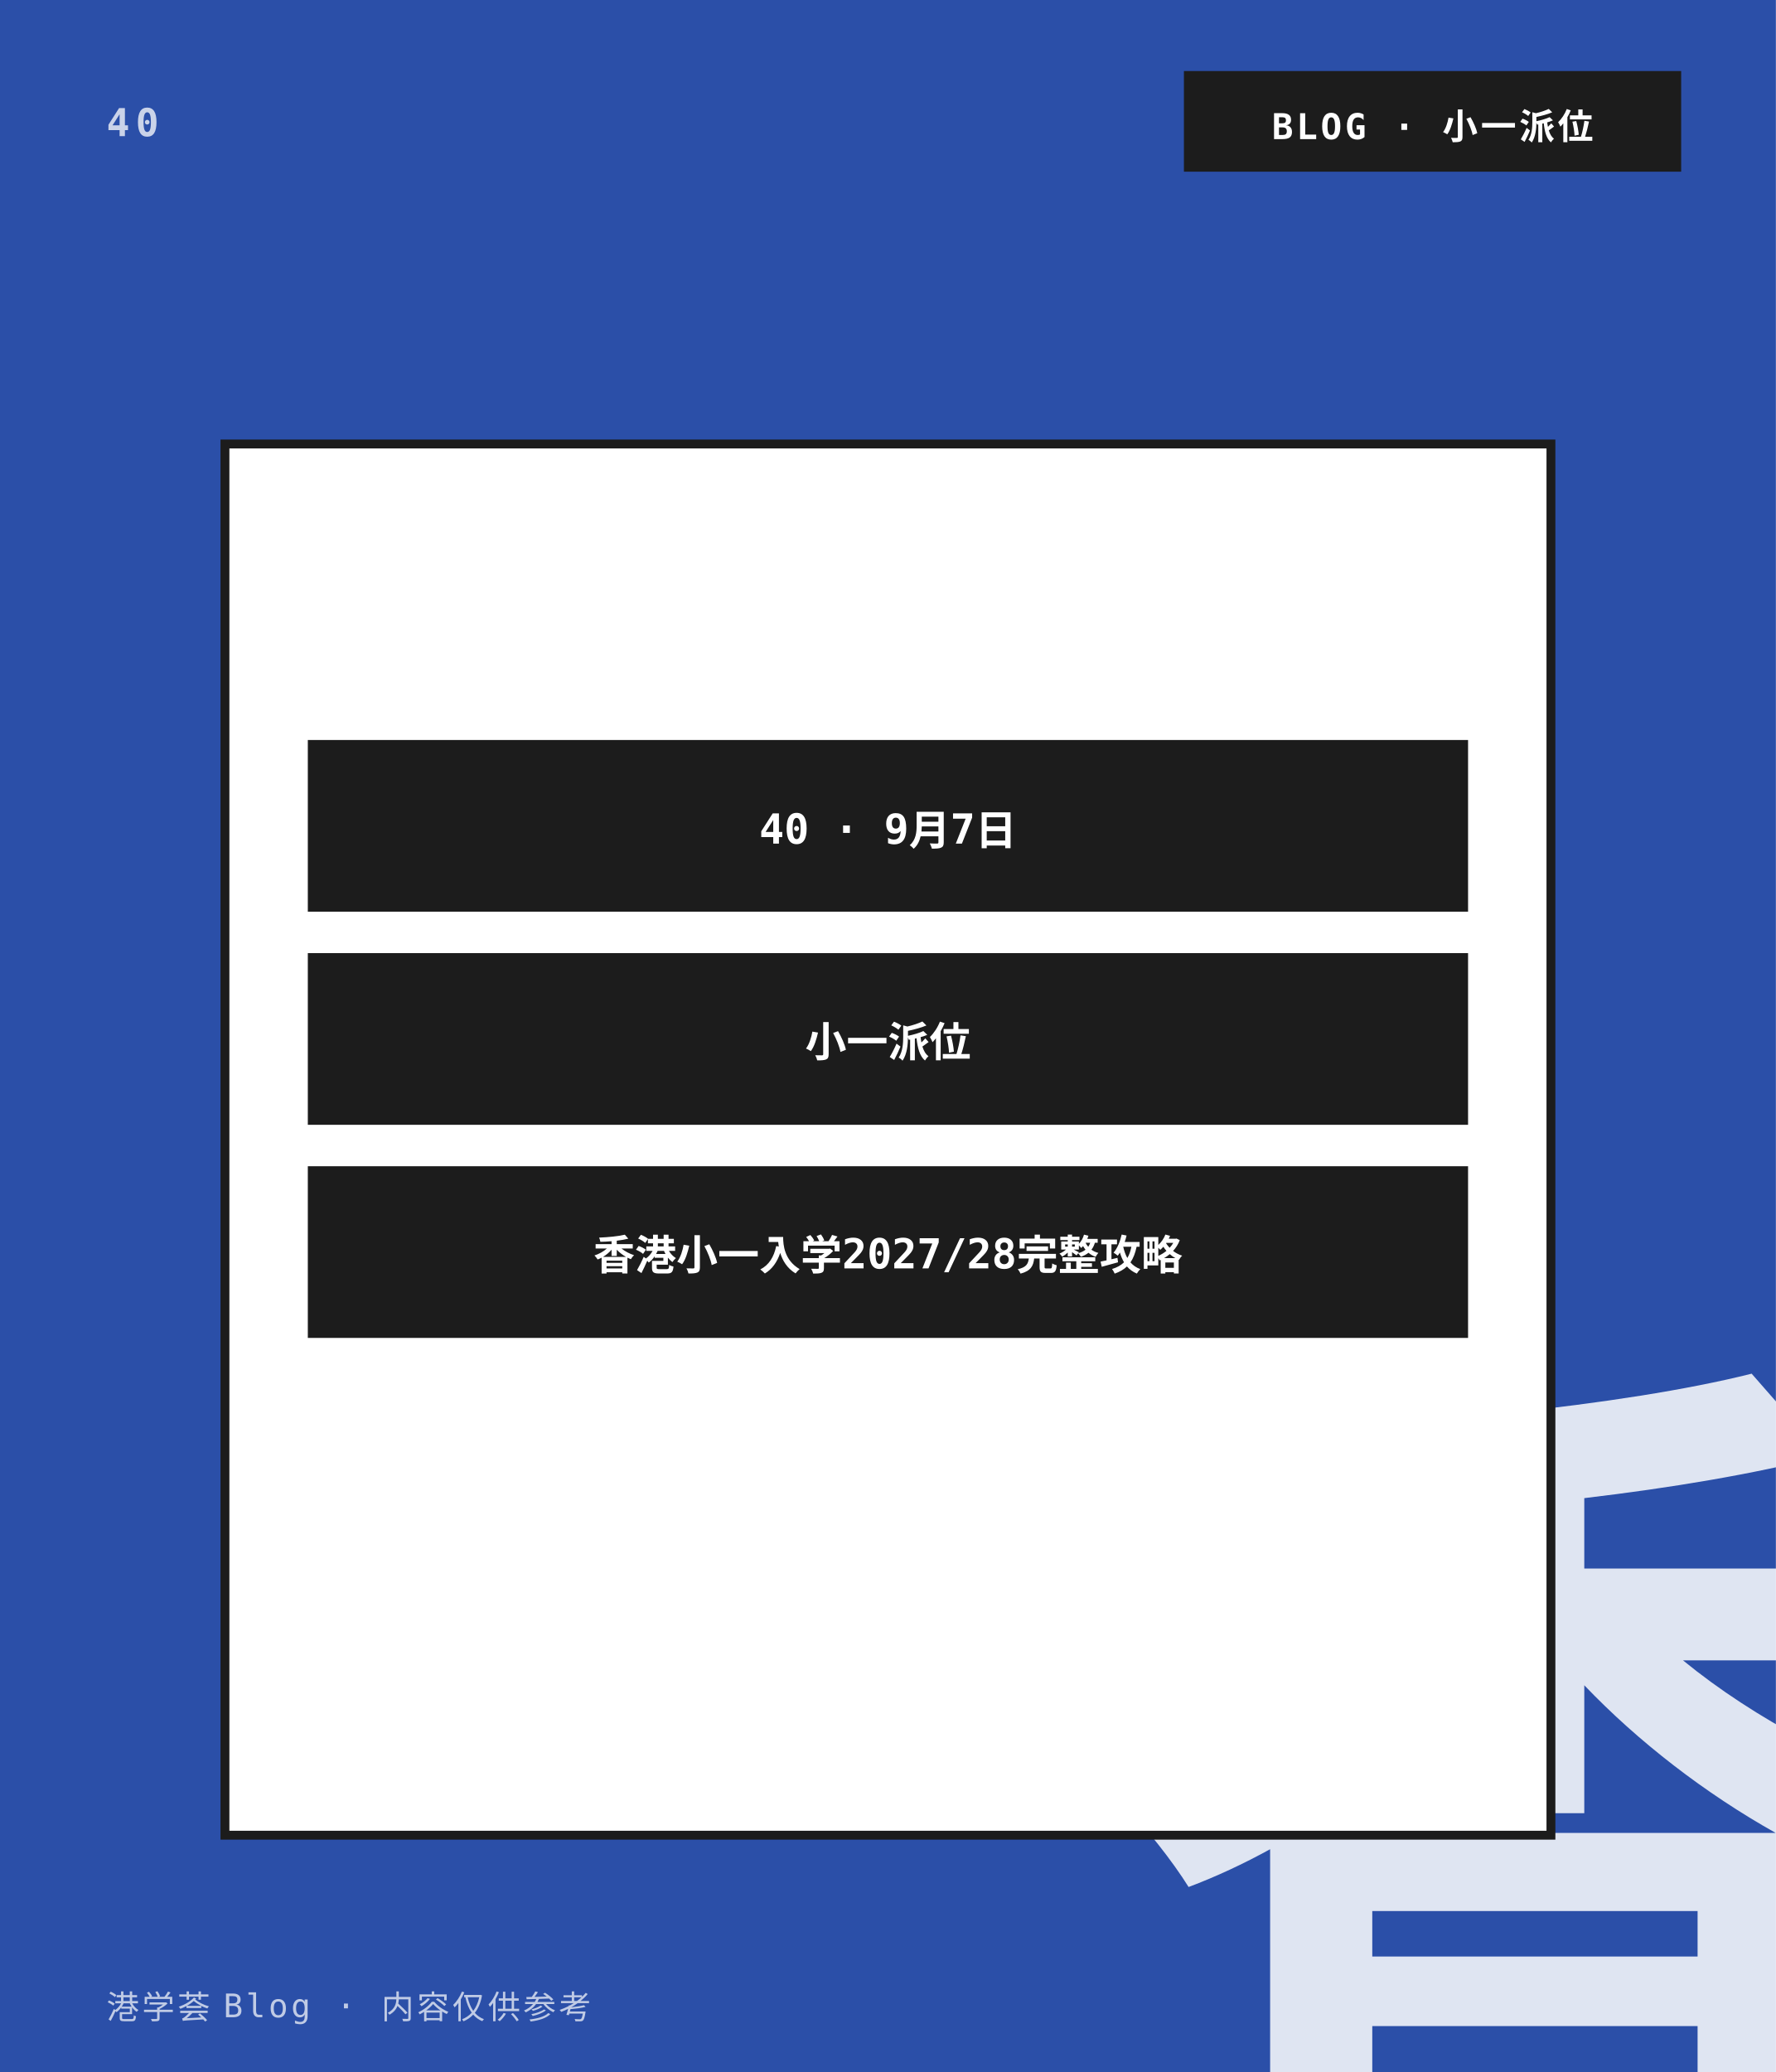
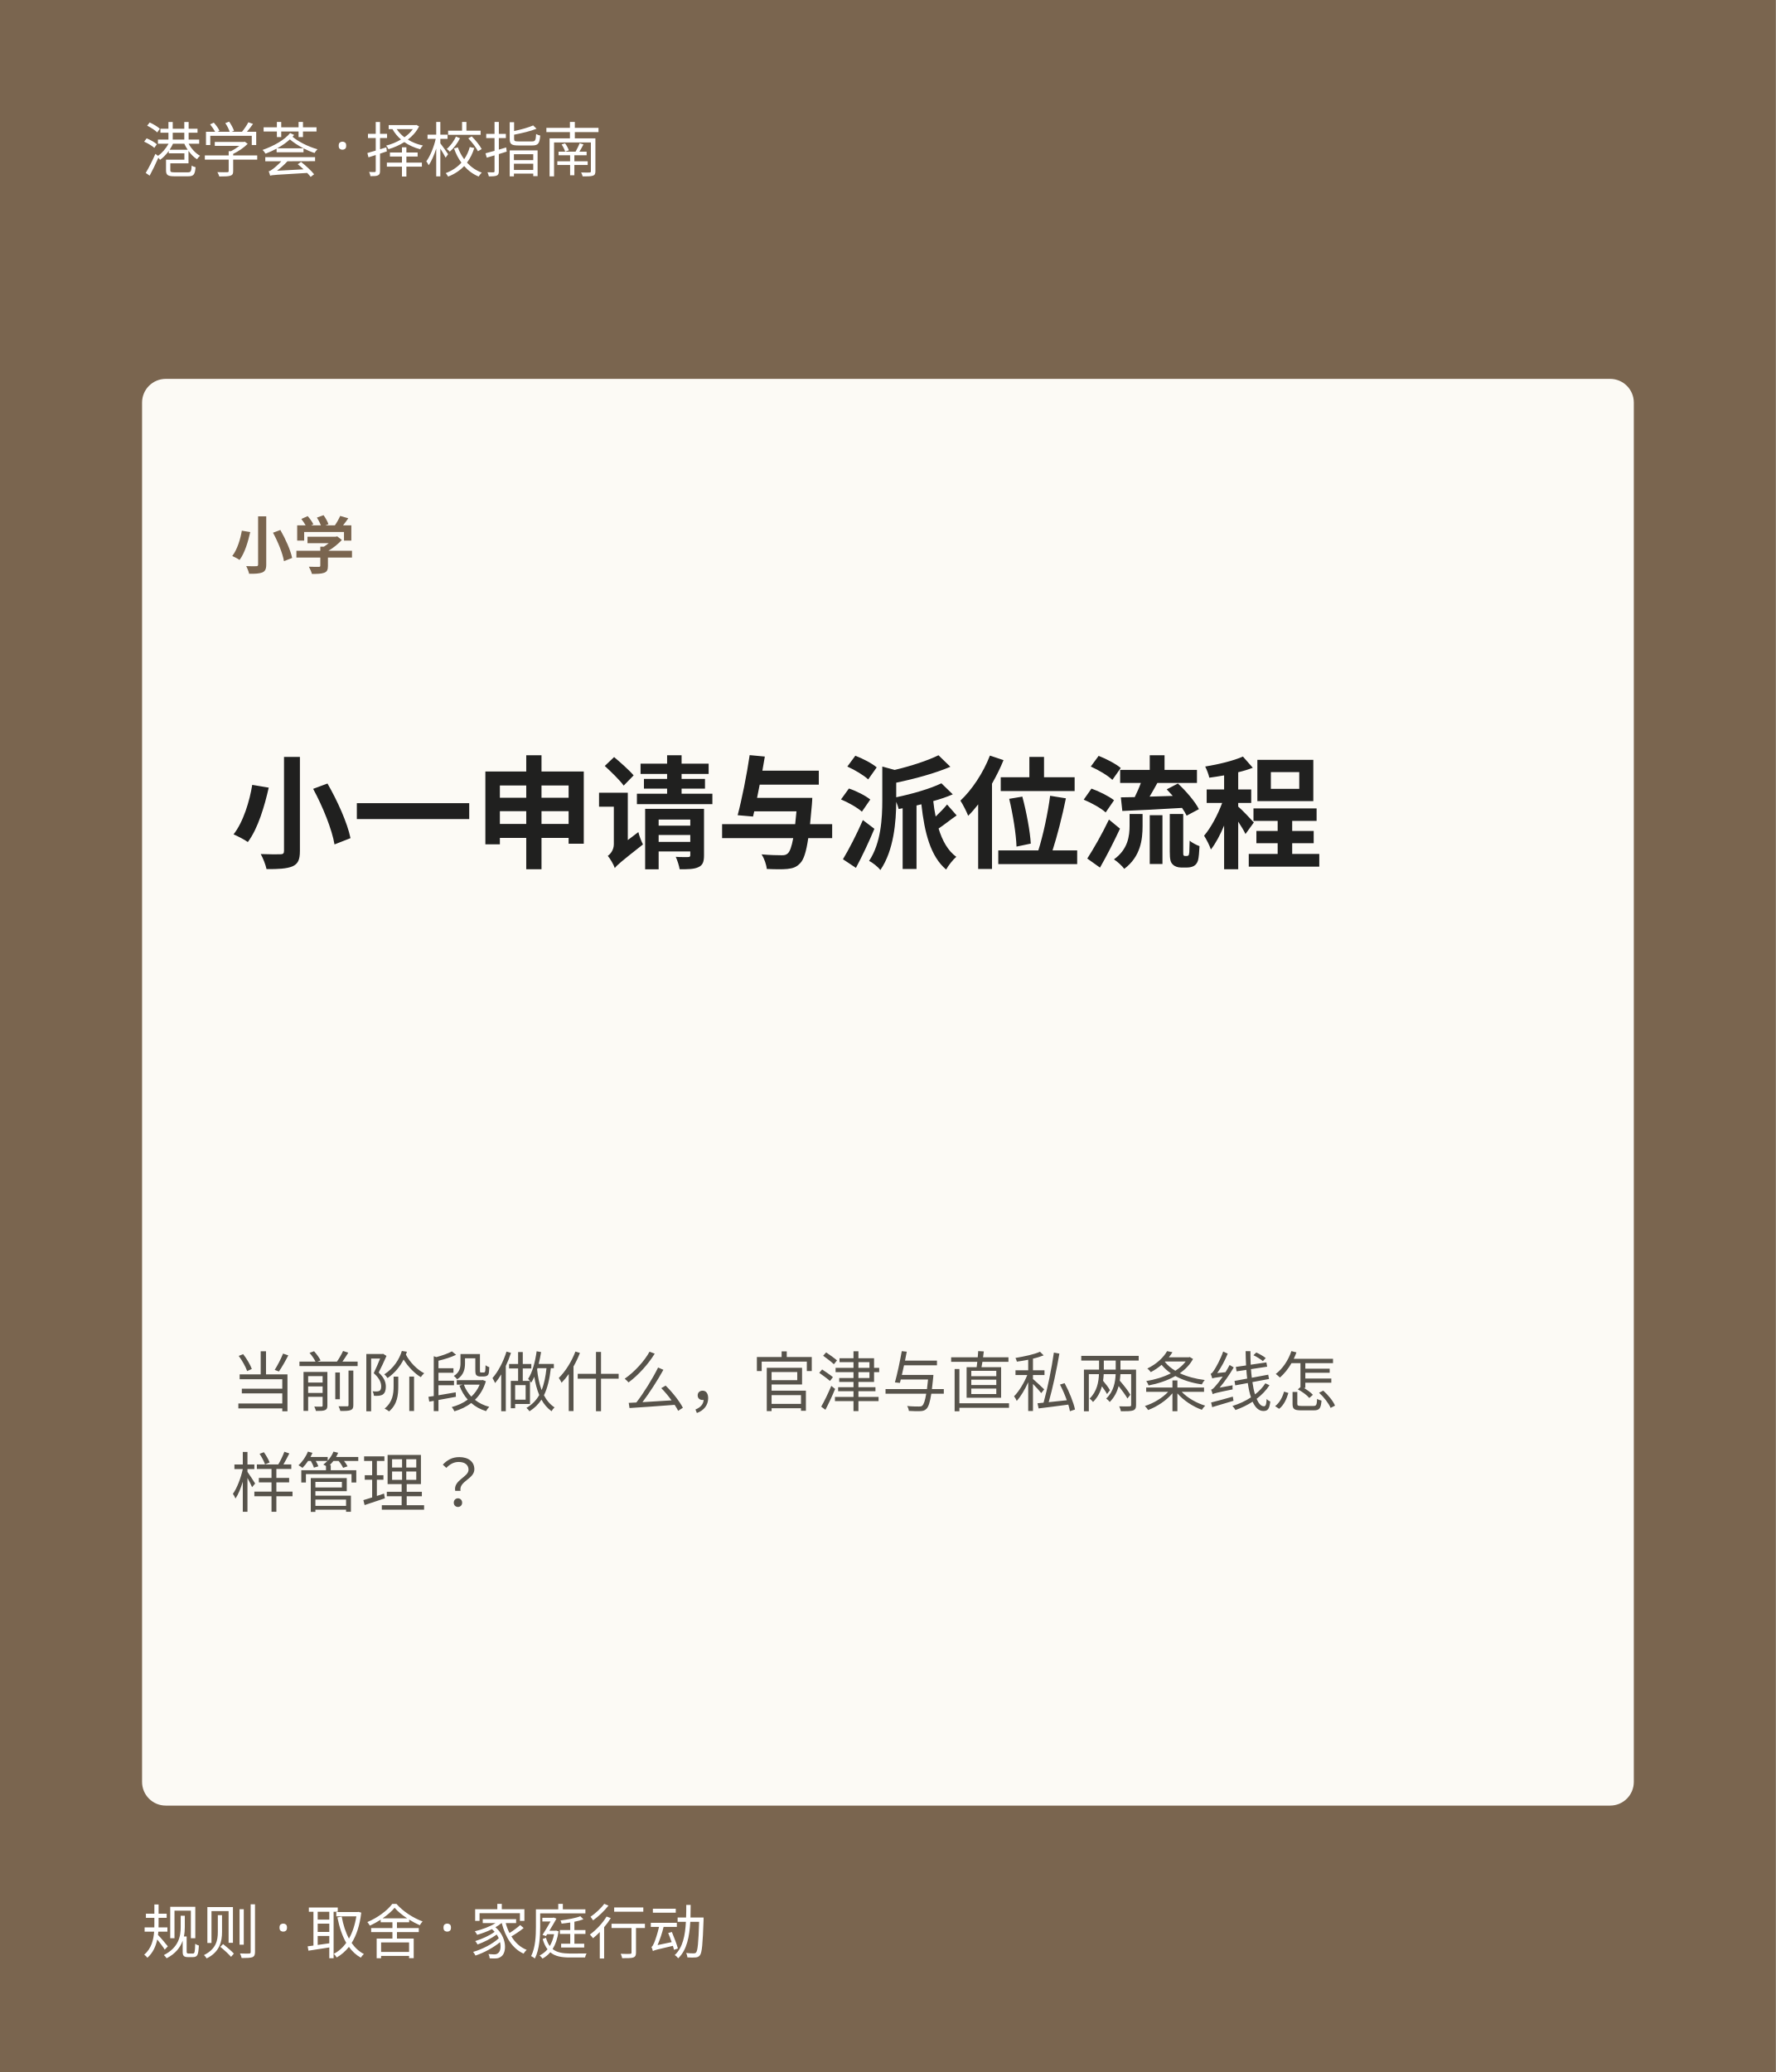
<svg xmlns="http://www.w3.org/2000/svg" width="600" height="700" viewBox="0 0 600 700">
-   <rect width="600" height="700" fill="#2B4FA8" />
-   <rect x="400" y="24" width="168" height="34" fill="#1C1C1C" />
-   <text x="484" y="47" text-anchor="middle" font-family="ui-monospace, Menlo, monospace" font-size="12" font-weight="800" fill="#FFFFFF" letter-spacing="1">BLOG · 小一派位</text>
-   <text x="372" y="710" font-family="Georgia, 'Times New Roman', serif" font-size="290" font-weight="800" fill="rgba(255,255,255,.85)" letter-spacing="-16">香</text>
-   <text x="36" y="46" font-family="ui-monospace, Menlo, monospace" font-size="13" font-weight="600" fill="rgba(255,255,255,.75)" letter-spacing="2">40</text>
-   <rect x="76" y="150" width="448" height="470" fill="#FFFFFF" stroke="#1C1C1C" stroke-width="3" />
-   <rect x="104" y="250" width="392" height="58" fill="#1C1C1C" />
-   <text x="300" y="285" text-anchor="middle" font-family="ui-monospace, Menlo, monospace" font-size="14" font-weight="800" fill="#FFFFFF">40 · 9月7日</text>
-   <rect x="104" y="322" width="392" height="58" fill="#1C1C1C" />
-   <text x="300" y="357" text-anchor="middle" font-family="ui-monospace, Menlo, monospace" font-size="14" font-weight="800" fill="#FFFFFF">小一派位</text>
-   <rect x="104" y="394" width="392" height="58" fill="#1C1C1C" />
-   <text x="300" y="429" text-anchor="middle" font-family="ui-monospace, Menlo, monospace" font-size="14" font-weight="800" fill="#FFFFFF">香港小一入学2027/28完整攻略</text>
-   <text x="36" y="682" font-family="ui-monospace, Menlo, monospace" font-size="11" fill="rgba(255,255,255,.7)" letter-spacing="1">港学荟 Blog · 内容仅供参考</text>
+   <rect width="600" height="700" fill="#7A654F" />
+   <rect x="48" y="128" width="504" height="482" rx="8" fill="#FCFAF5" />
+   <text x="48" y="58" font-family="'Songti SC', 'STHeiti', serif" font-size="20" font-weight="500" fill="#fff">港学荟 · 择校指南</text>
+   <text x="78" y="192" font-family="'Songti SC', 'STHeiti', serif" font-size="21" font-weight="700" fill="#7A654F">小学</text>
+   <text x="78" y="290" font-family="'Songti SC', 'STHeiti', serif" font-size="41" font-weight="700" fill="#20201F">小一申请与派位流程</text>
+   <text x="78" y="475" font-family="'Songti SC', 'STHeiti', serif" font-size="22" font-weight="500" fill="#57534B">当前阶段做什么，官津与直私两条线怎</text>
+   <text x="78" y="509" font-family="'Songti SC', 'STHeiti', serif" font-size="22" font-weight="500" fill="#57534B">样管理？</text>
+   <text x="48" y="660" font-family="'Songti SC', 'STHeiti', serif" font-size="20" font-weight="500" fill="#fff">规则 · 取舍 · 家庭行动</text>
</svg>
